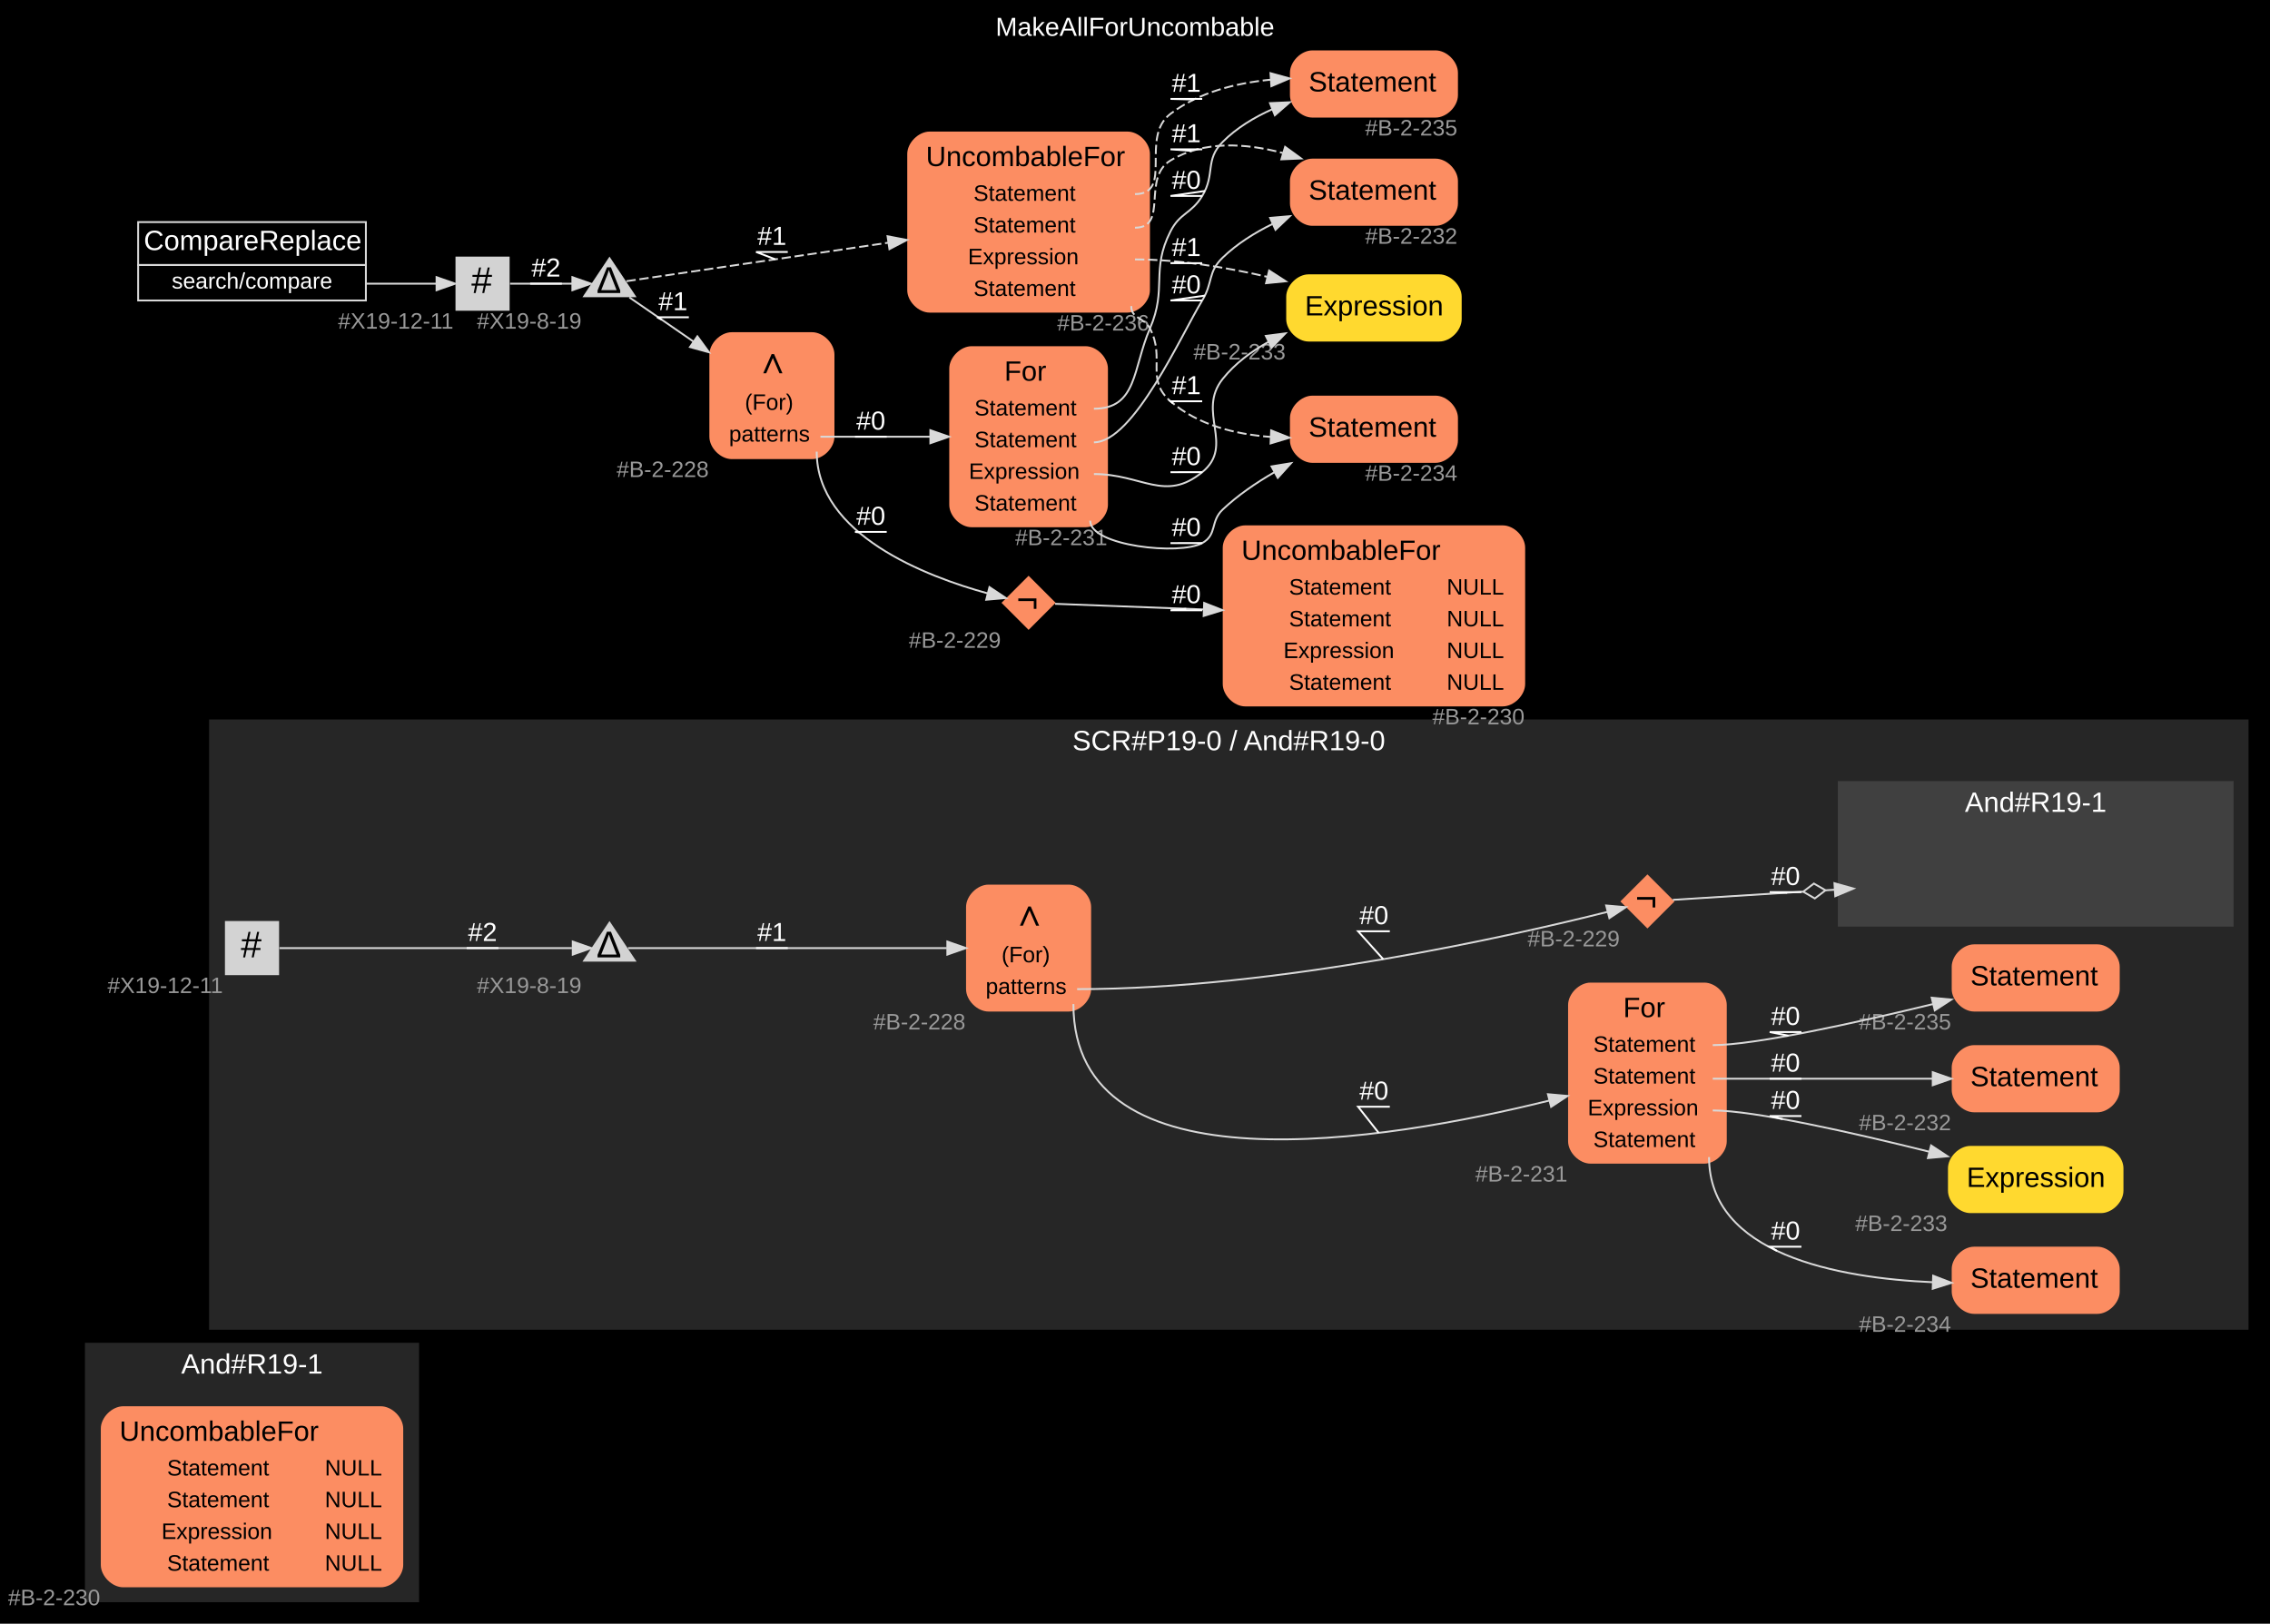
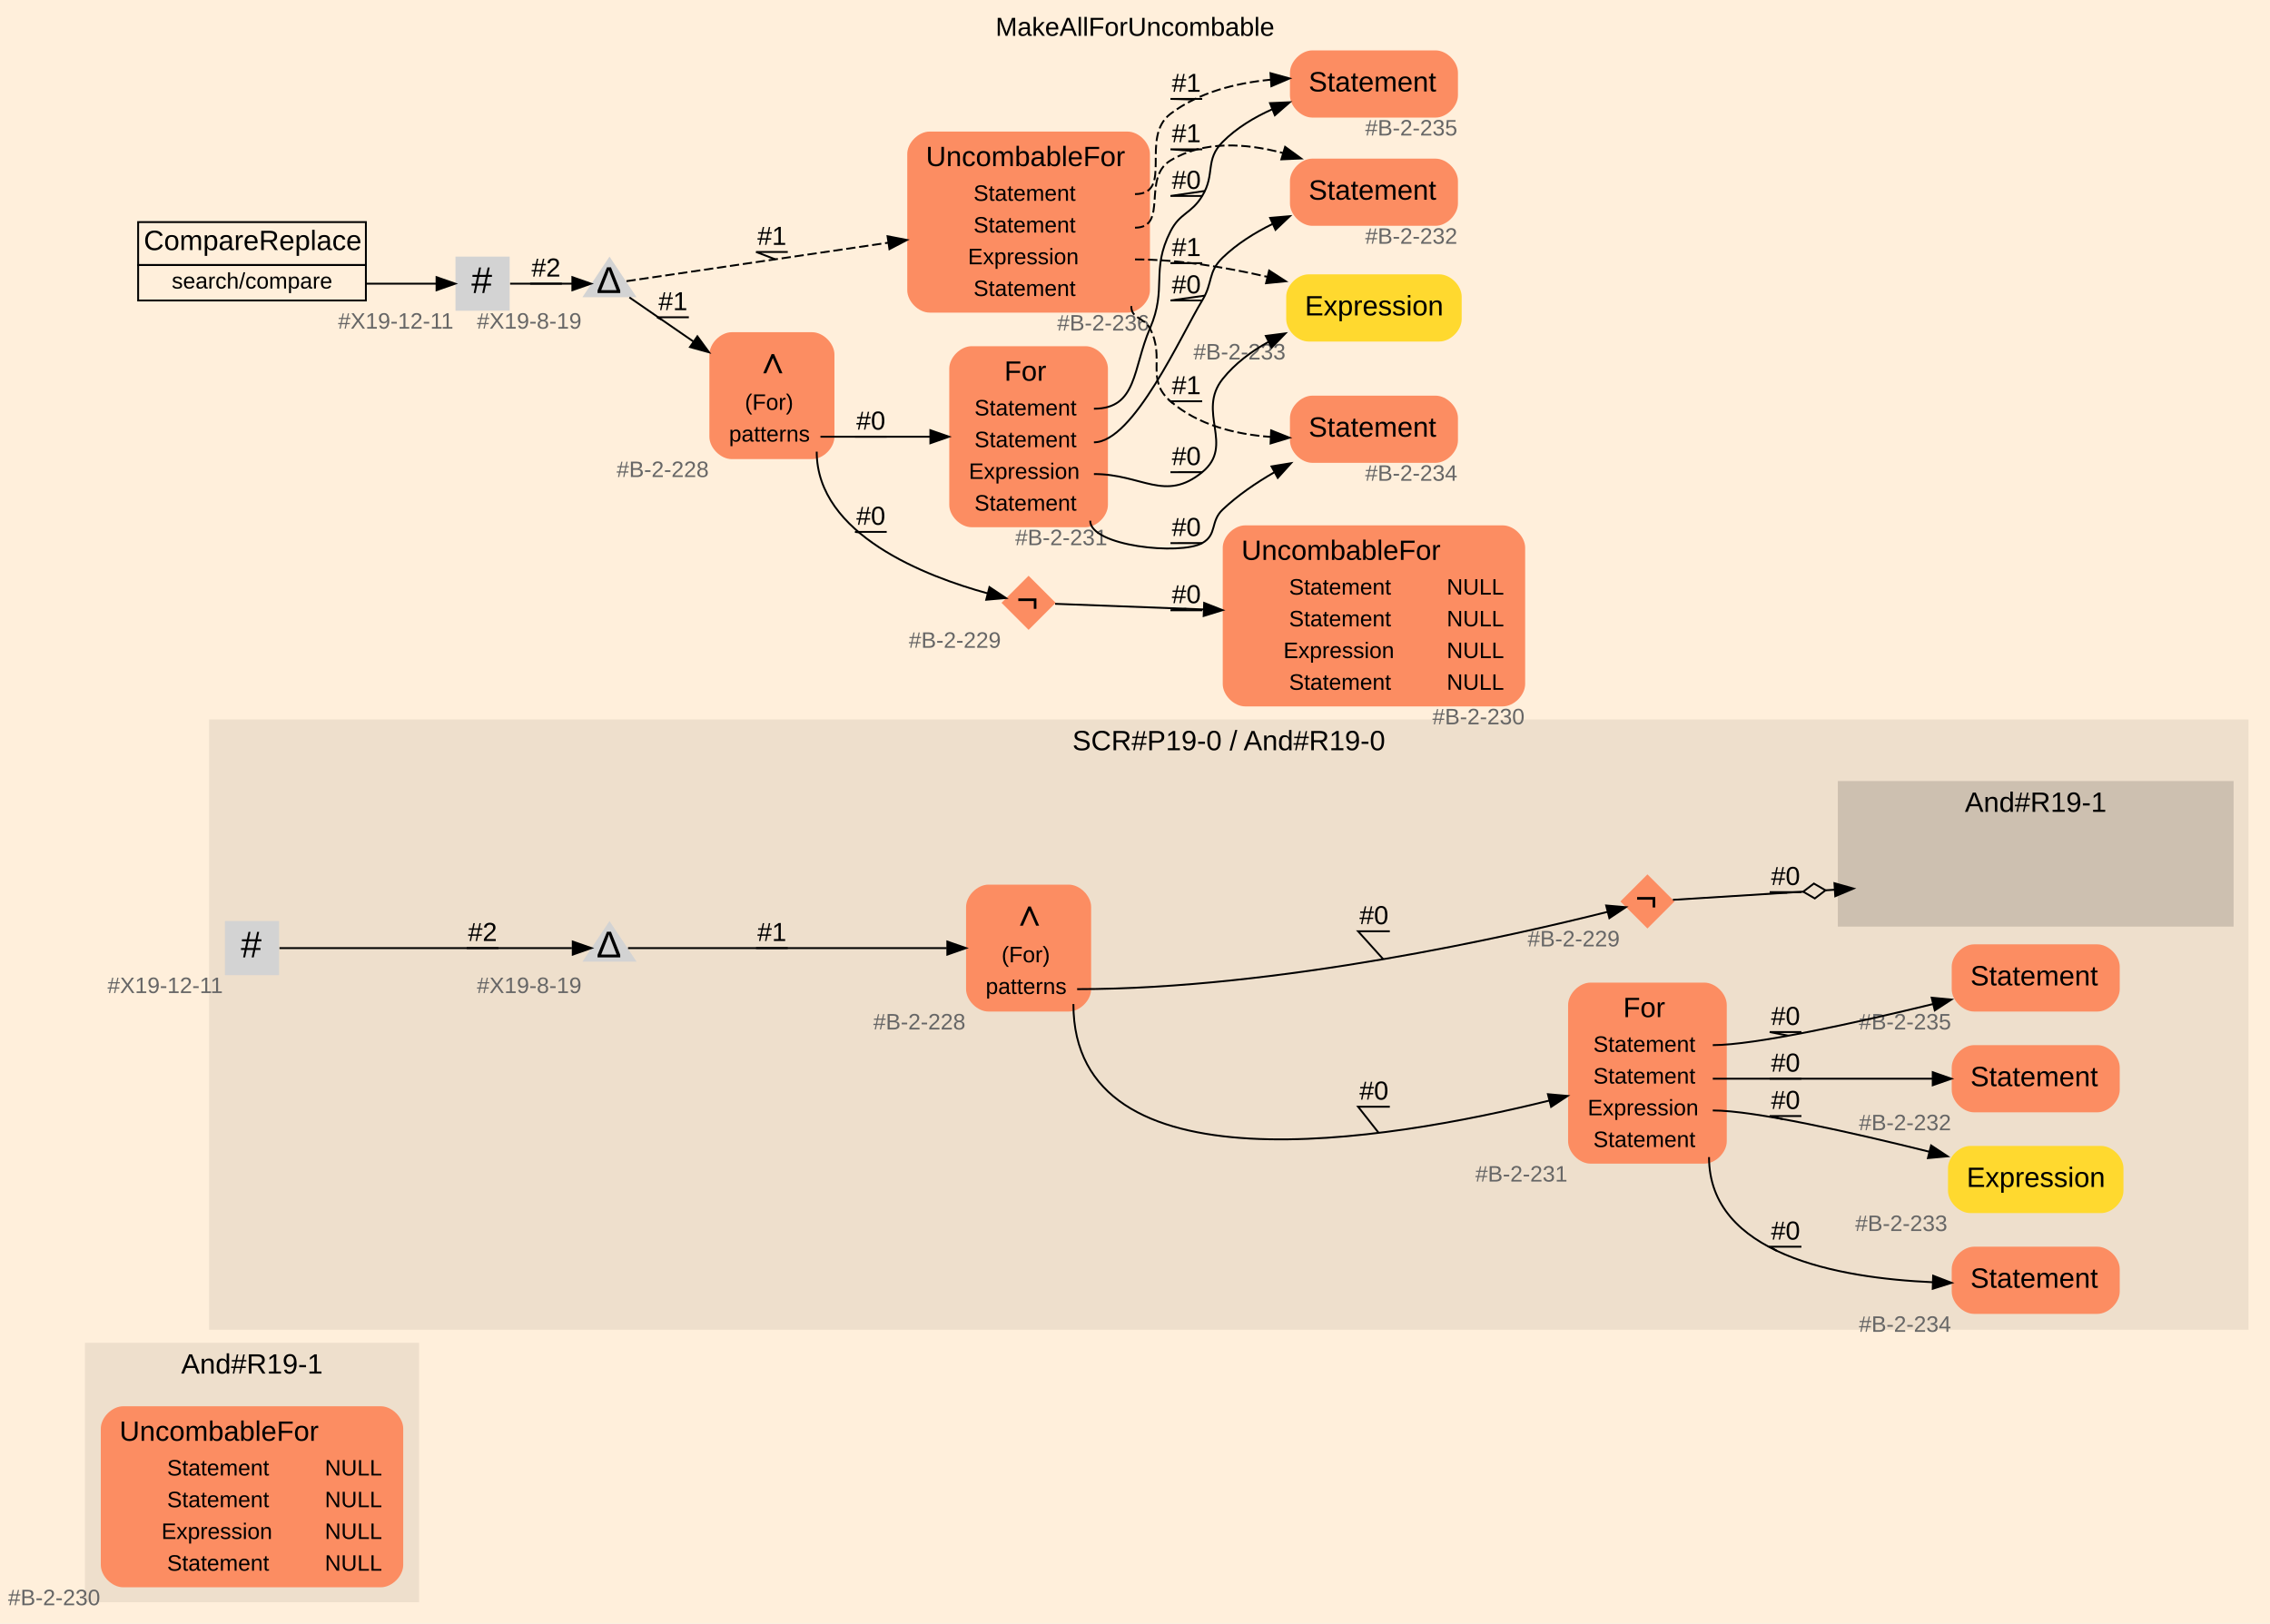
<svg xmlns="http://www.w3.org/2000/svg" width="1216pt" height="870pt" viewBox="0.00 0.00 1216.00 870.00">
  <g id="graph0" class="graph" transform="scale(1 1) rotate(0) translate(4 866)">
-     <polygon fill="#000000" stroke="transparent" points="-4,4 -4,-866 1212,-866 1212,4 -4,4" />
-     <text text-anchor="middle" x="604" y="-846.8" font-family="Arial" font-size="14.00" fill="#ffffff">MakeAllForUncombable</text>
+     <polygon fill="#ffefdb" stroke="transparent" points="-4,4 -4,-866 1212,-866 1212,4 -4,4" />
+     <text text-anchor="middle" x="604" y="-846.8" font-family="Arial" font-size="14.00" fill="#000000">MakeAllForUncombable</text>
    <g id="clust1" class="cluster">
-       <polygon fill="#262626" stroke="#262626" points="42,-8 42,-146 220,-146 220,-8 42,-8" />
-       <text text-anchor="middle" x="131" y="-130" font-family="Arial" font-size="15.00" fill="#ffffff">And#R19-1</text>
+       <polygon fill="#eedfcc" stroke="#eedfcc" points="42,-8 42,-146 220,-146 220,-8 42,-8" />
+       <text text-anchor="middle" x="131" y="-130" font-family="Arial" font-size="15.00" fill="#000000">And#R19-1</text>
    </g>
    <g id="clust2" class="cluster">
-       <polygon fill="#262626" stroke="#262626" points="108.5,-154 108.5,-480 1200,-480 1200,-154 108.5,-154" />
-       <text text-anchor="middle" x="654.25" y="-464" font-family="Arial" font-size="15.00" fill="#ffffff">SCR#P19-0 / And#R19-0</text>
+       <polygon fill="#eedfcc" stroke="#eedfcc" points="108.5,-154 108.5,-480 1200,-480 1200,-154 108.5,-154" />
+       <text text-anchor="middle" x="654.25" y="-464" font-family="Arial" font-size="15.00" fill="#000000">SCR#P19-0 / And#R19-0</text>
    </g>
    <g id="clust3" class="cluster">
-       <polygon fill="#404040" stroke="#404040" points="981,-370 981,-447 1192,-447 1192,-370 981,-370" />
-       <text text-anchor="middle" x="1086.5" y="-431" font-family="Arial" font-size="15.00" fill="#ffffff">And#R19-1</text>
+       <polygon fill="#cdc0b0" stroke="#cdc0b0" points="981,-370 981,-447 1192,-447 1192,-370 981,-370" />
+       <text text-anchor="middle" x="1086.5" y="-431" font-family="Arial" font-size="15.00" fill="#000000">And#R19-1</text>
    </g>
    <g id="node1" class="node">
      <path fill="#fc8d62" stroke="transparent" d="M200,-112.5C200,-112.5 62,-112.5 62,-112.5 56,-112.5 50,-106.5 50,-100.5 50,-100.5 50,-27.5 50,-27.5 50,-21.5 56,-15.5 62,-15.5 62,-15.5 200,-15.5 200,-15.5 206,-15.5 212,-21.5 212,-27.5 212,-27.5 212,-100.5 212,-100.5 212,-106.5 206,-112.5 200,-112.5" />
      <text text-anchor="start" x="60" y="-94" font-family="Arial" font-size="15.00" fill="#000000">UncombableFor</text>
      <text text-anchor="start" x="85.5" y="-75.4" font-family="Arial" font-size="12.00" fill="#000000">Statement</text>
      <text text-anchor="start" x="170" y="-75.4" font-family="Arial" font-size="12.00" fill="#000000">NULL</text>
      <text text-anchor="start" x="85.5" y="-58.4" font-family="Arial" font-size="12.00" fill="#000000">Statement</text>
      <text text-anchor="start" x="170" y="-58.4" font-family="Arial" font-size="12.00" fill="#000000">NULL</text>
      <text text-anchor="start" x="82.5" y="-41.4" font-family="Arial" font-size="12.00" fill="#000000">Expression</text>
      <text text-anchor="start" x="170" y="-41.4" font-family="Arial" font-size="12.00" fill="#000000">NULL</text>
      <text text-anchor="start" x="85.5" y="-24.4" font-family="Arial" font-size="12.00" fill="#000000">Statement</text>
      <text text-anchor="start" x="170" y="-24.4" font-family="Arial" font-size="12.00" fill="#000000">NULL</text>
-       <text text-anchor="middle" x="25" y="-5.9" font-family="Arial" font-size="12.00" fill="#999999">#B-2-230</text>
+       <text text-anchor="middle" x="25" y="-5.9" font-family="Arial" font-size="12.00" fill="#666666">#B-2-230</text>
    </g>
    <g id="node2" class="node">
      <path fill="#fc8d62" stroke="transparent" d="M1119.5,-360C1119.5,-360 1053.5,-360 1053.5,-360 1047.5,-360 1041.5,-354 1041.5,-348 1041.5,-348 1041.5,-336 1041.5,-336 1041.5,-330 1047.5,-324 1053.5,-324 1053.5,-324 1119.5,-324 1119.5,-324 1125.5,-324 1131.5,-330 1131.5,-336 1131.5,-336 1131.5,-348 1131.5,-348 1131.5,-354 1125.5,-360 1119.5,-360" />
      <text text-anchor="start" x="1051.5" y="-338" font-family="Arial" font-size="15.00" fill="#000000">Statement</text>
-       <text text-anchor="middle" x="1016.5" y="-314.4" font-family="Arial" font-size="12.00" fill="#999999">#B-2-235</text>
+       <text text-anchor="middle" x="1016.5" y="-314.4" font-family="Arial" font-size="12.00" fill="#666666">#B-2-235</text>
    </g>
    <g id="node3" class="node">
-       <path fill="#fc8d62" stroke="transparent" d="M1119.5,-306C1119.5,-306 1053.5,-306 1053.5,-306 1047.5,-306 1041.5,-300 1041.5,-294 1041.5,-294 1041.5,-282 1041.5,-282 1041.5,-276 1047.5,-270 1053.5,-270 1053.5,-270 1119.5,-270 1119.5,-270 1125.5,-270 1131.5,-276 1131.5,-282 1131.5,-282 1131.5,-294 1131.5,-294 1131.5,-300 1125.5,-306 1119.5,-306" />
-       <text text-anchor="start" x="1051.5" y="-284" font-family="Arial" font-size="15.00" fill="#000000">Statement</text>
-       <text text-anchor="middle" x="1016.5" y="-260.4" font-family="Arial" font-size="12.00" fill="#999999">#B-2-232</text>
+       <polygon fill="#d3d3d3" stroke="#000000" stroke-width="0" points="322.5,-372.5 308,-350.75 337,-350.75 322.5,-372.5" />
+       <text text-anchor="start" x="315.5" y="-353" font-family="Arial" font-size="20.00" fill="#000000">Δ</text>
+       <text text-anchor="middle" x="279.5" y="-333.9" font-family="Arial" font-size="12.00" fill="#666666">#X19-8-19</text>
    </g>
    <g id="node4" class="node">
      <path fill="#fc8d62" stroke="transparent" d="M568.5,-392C568.5,-392 525.5,-392 525.5,-392 519.5,-392 513.5,-386 513.5,-380 513.5,-380 513.5,-336 513.5,-336 513.5,-330 519.5,-324 525.5,-324 525.5,-324 568.5,-324 568.5,-324 574.5,-324 580.5,-330 580.5,-336 580.5,-336 580.5,-380 580.5,-380 580.5,-386 574.5,-392 568.5,-392" />
      <text text-anchor="start" x="537.5" y="-370" font-family="Arial" font-size="20.00" fill="#000000">∧</text>
      <text text-anchor="start" x="532.5" y="-350.4" font-family="Arial" font-size="12.00" fill="#000000">(For)</text>
      <text text-anchor="start" x="524" y="-333.4" font-family="Arial" font-size="12.00" fill="#000000">patterns</text>
-       <text text-anchor="middle" x="488.5" y="-314.4" font-family="Arial" font-size="12.00" fill="#999999">#B-2-228</text>
-     </g>
-     <g id="node6" class="node">
+       <text text-anchor="middle" x="488.5" y="-314.4" font-family="Arial" font-size="12.00" fill="#666666">#B-2-228</text>
+     </g>
+     <g id="edge1" class="edge">
+       <path fill="none" stroke="#000000" d="M332.436,-358C361.792,-358 449.43,-358 503.192,-358" />
+       <polygon fill="#000000" stroke="#000000" points="503.465,-361.5 513.465,-358 503.465,-354.5 503.465,-361.5" />
+       <text text-anchor="middle" x="409.5" y="-361.8" font-family="Arial" font-size="14.00" fill="#000000">#1</text>
+       <polyline fill="none" stroke="#000000" points="418,-358 401,-358 408.473,-358 " />
+     </g>
+     <g id="node7" class="node">
      <path fill="#fc8d62" stroke="transparent" d="M909,-339.5C909,-339.5 848,-339.5 848,-339.5 842,-339.5 836,-333.5 836,-327.5 836,-327.5 836,-254.5 836,-254.5 836,-248.5 842,-242.5 848,-242.5 848,-242.5 909,-242.5 909,-242.5 915,-242.5 921,-248.5 921,-254.5 921,-254.5 921,-327.5 921,-327.5 921,-333.5 915,-339.5 909,-339.5" />
      <text text-anchor="start" x="865.5" y="-321" font-family="Arial" font-size="15.00" fill="#000000">For</text>
      <text text-anchor="start" x="849.5" y="-302.4" font-family="Arial" font-size="12.00" fill="#000000">Statement</text>
      <text text-anchor="start" x="849.5" y="-285.4" font-family="Arial" font-size="12.00" fill="#000000">Statement</text>
      <text text-anchor="start" x="846.5" y="-268.4" font-family="Arial" font-size="12.00" fill="#000000">Expression</text>
      <text text-anchor="start" x="849.5" y="-251.4" font-family="Arial" font-size="12.00" fill="#000000">Statement</text>
-       <text text-anchor="middle" x="811" y="-232.9" font-family="Arial" font-size="12.00" fill="#999999">#B-2-231</text>
-     </g>
-     <g id="edge2" class="edge">
-       <path fill="none" stroke="#d9d9d9" d="M571,-328C571,-226.521 738.121,-254.556 825.956,-276.299" />
-       <polygon fill="#d9d9d9" stroke="#d9d9d9" points="825.19,-279.716 835.743,-278.777 826.908,-272.93 825.19,-279.716" />
-       <text text-anchor="middle" x="732" y="-276.8" font-family="Arial" font-size="14.00" fill="#ffffff">#0</text>
-       <polyline fill="none" stroke="#ffffff" points="740.5,-273 723.5,-273 734.538,-258.984 " />
-     </g>
-     <g id="node7" class="node">
+       <text text-anchor="middle" x="811" y="-232.9" font-family="Arial" font-size="12.00" fill="#666666">#B-2-231</text>
+     </g>
+     <g id="edge3" class="edge">
+       <path fill="none" stroke="#000000" d="M571,-328C571,-226.521 738.121,-254.556 825.956,-276.299" />
+       <polygon fill="#000000" stroke="#000000" points="825.19,-279.716 835.743,-278.777 826.908,-272.93 825.19,-279.716" />
+       <text text-anchor="middle" x="732" y="-276.8" font-family="Arial" font-size="14.00" fill="#000000">#0</text>
+       <polyline fill="none" stroke="#000000" points="740.5,-273 723.5,-273 734.538,-258.984 " />
+     </g>
+     <g id="node8" class="node">
      <polygon fill="#fc8d62" stroke="#000000" stroke-width="0" points="878.5,-397.5 864,-383 878.5,-368.5 893,-383 878.5,-397.5" />
      <text text-anchor="start" x="872" y="-378" font-family="Arial" font-size="20.00" fill="#000000">¬</text>
-       <text text-anchor="middle" x="839" y="-358.9" font-family="Arial" font-size="12.00" fill="#999999">#B-2-229</text>
-     </g>
-     <g id="edge1" class="edge">
-       <path fill="none" stroke="#d9d9d9" d="M573,-336C680.76,-336 807.442,-364.92 857.053,-377.389" />
-       <polygon fill="#d9d9d9" stroke="#d9d9d9" points="856.39,-380.832 866.945,-379.916 858.122,-374.05 856.39,-380.832" />
-       <text text-anchor="middle" x="732" y="-370.8" font-family="Arial" font-size="14.00" fill="#ffffff">#0</text>
-       <polyline fill="none" stroke="#ffffff" points="740.5,-367 723.5,-367 736.983,-352.044 " />
+       <text text-anchor="middle" x="839" y="-358.9" font-family="Arial" font-size="12.00" fill="#666666">#B-2-229</text>
+     </g>
+     <g id="edge2" class="edge">
+       <path fill="none" stroke="#000000" d="M573,-336C680.76,-336 807.442,-364.92 857.053,-377.389" />
+       <polygon fill="#000000" stroke="#000000" points="856.39,-380.832 866.945,-379.916 858.122,-374.05 856.39,-380.832" />
+       <text text-anchor="middle" x="732" y="-370.8" font-family="Arial" font-size="14.00" fill="#000000">#0</text>
+       <polyline fill="none" stroke="#000000" points="740.5,-367 723.5,-367 736.983,-352.044 " />
    </g>
    <g id="node5" class="node">
-       <polygon fill="#d3d3d3" stroke="#000000" stroke-width="0" points="145.5,-372.5 116.5,-372.5 116.5,-343.5 145.5,-343.5 145.5,-372.5" />
-       <text text-anchor="start" x="125" y="-353" font-family="Arial" font-size="20.00" fill="#000000">#</text>
-       <text text-anchor="middle" x="84.5" y="-333.9" font-family="Arial" font-size="12.00" fill="#999999">#X19-12-11</text>
-     </g>
-     <g id="node9" class="node">
-       <polygon fill="#d3d3d3" stroke="#000000" stroke-width="0" points="322.5,-372.5 308,-350.75 337,-350.75 322.5,-372.5" />
-       <text text-anchor="start" x="315.5" y="-353" font-family="Arial" font-size="20.00" fill="#000000">Δ</text>
-       <text text-anchor="middle" x="279.5" y="-333.9" font-family="Arial" font-size="12.00" fill="#999999">#X19-8-19</text>
-     </g>
-     <g id="edge3" class="edge">
-       <path fill="none" stroke="#d9d9d9" d="M145.709,-358C179.68,-358 263.642,-358 302.356,-358" />
-       <polygon fill="#d9d9d9" stroke="#d9d9d9" points="302.813,-361.5 312.812,-358 302.812,-354.5 302.813,-361.5" />
-       <text text-anchor="middle" x="254.5" y="-361.8" font-family="Arial" font-size="14.00" fill="#ffffff">#2</text>
-       <polyline fill="none" stroke="#ffffff" points="263,-358 246,-358 254.357,-358 " />
-     </g>
-     <g id="edge4" class="edge">
-       <path fill="none" stroke="#d9d9d9" d="M913.5,-306C936.079,-306 989.89,-317.902 1031.551,-328.019" />
-       <polygon fill="#d9d9d9" stroke="#d9d9d9" points="1030.768,-331.431 1041.314,-330.411 1032.434,-324.632 1030.768,-331.431" />
-       <text text-anchor="middle" x="952.5" y="-316.8" font-family="Arial" font-size="14.00" fill="#ffffff">#0</text>
-       <polyline fill="none" stroke="#ffffff" points="961,-313 944,-313 954.052,-311.062 " />
-     </g>
-     <g id="edge5" class="edge">
-       <path fill="none" stroke="#d9d9d9" d="M913.5,-288C952.831,-288 997.193,-288 1031.146,-288" />
-       <polygon fill="#d9d9d9" stroke="#d9d9d9" points="1031.332,-291.5 1041.332,-288 1031.332,-284.5 1031.332,-291.5" />
-       <text text-anchor="middle" x="952.5" y="-291.8" font-family="Arial" font-size="14.00" fill="#ffffff">#0</text>
-       <polyline fill="none" stroke="#ffffff" points="961,-288 944,-288 952.336,-288 " />
-     </g>
-     <g id="node8" class="node">
      <path fill="#ffd92f" stroke="transparent" d="M1121.5,-252C1121.5,-252 1051.5,-252 1051.5,-252 1045.5,-252 1039.5,-246 1039.5,-240 1039.5,-240 1039.5,-228 1039.5,-228 1039.5,-222 1045.5,-216 1051.5,-216 1051.5,-216 1121.5,-216 1121.5,-216 1127.5,-216 1133.5,-222 1133.5,-228 1133.5,-228 1133.5,-240 1133.5,-240 1133.5,-246 1127.5,-252 1121.5,-252" />
      <text text-anchor="start" x="1049.5" y="-230" font-family="Arial" font-size="15.00" fill="#000000">Expression</text>
-       <text text-anchor="middle" x="1014.5" y="-206.4" font-family="Arial" font-size="12.00" fill="#999999">#B-2-233</text>
-     </g>
-     <g id="edge6" class="edge">
-       <path fill="none" stroke="#d9d9d9" d="M913.5,-271C935.75,-271 988.228,-259.149 1029.592,-248.861" />
-       <polygon fill="#d9d9d9" stroke="#d9d9d9" points="1030.457,-252.252 1039.304,-246.423 1028.753,-245.463 1030.457,-252.252" />
-       <text text-anchor="middle" x="952.5" y="-271.8" font-family="Arial" font-size="14.00" fill="#ffffff">#0</text>
-       <polyline fill="none" stroke="#ffffff" points="961,-268 944,-268 950.947,-266.375 " />
-     </g>
-     <g id="node10" class="node">
+       <text text-anchor="middle" x="1014.5" y="-206.4" font-family="Arial" font-size="12.00" fill="#666666">#B-2-233</text>
+     </g>
+     <g id="node6" class="node">
      <path fill="#fc8d62" stroke="transparent" d="M1119.5,-198C1119.5,-198 1053.5,-198 1053.5,-198 1047.5,-198 1041.5,-192 1041.5,-186 1041.5,-186 1041.5,-174 1041.5,-174 1041.5,-168 1047.5,-162 1053.5,-162 1053.5,-162 1119.5,-162 1119.5,-162 1125.5,-162 1131.5,-168 1131.5,-174 1131.5,-174 1131.5,-186 1131.5,-186 1131.5,-192 1125.5,-198 1119.5,-198" />
      <text text-anchor="start" x="1051.5" y="-176" font-family="Arial" font-size="15.00" fill="#000000">Statement</text>
-       <text text-anchor="middle" x="1016.5" y="-152.4" font-family="Arial" font-size="12.00" fill="#999999">#B-2-234</text>
+       <text text-anchor="middle" x="1016.5" y="-152.4" font-family="Arial" font-size="12.00" fill="#666666">#B-2-234</text>
+     </g>
+     <g id="edge4" class="edge">
+       <path fill="none" stroke="#000000" d="M913.5,-306C936.079,-306 989.89,-317.902 1031.551,-328.019" />
+       <polygon fill="#000000" stroke="#000000" points="1030.768,-331.431 1041.314,-330.411 1032.434,-324.632 1030.768,-331.431" />
+       <text text-anchor="middle" x="952.5" y="-316.8" font-family="Arial" font-size="14.00" fill="#000000">#0</text>
+       <polyline fill="none" stroke="#000000" points="961,-313 944,-313 954.052,-311.062 " />
+     </g>
+     <g id="edge6" class="edge">
+       <path fill="none" stroke="#000000" d="M913.5,-271C935.75,-271 988.228,-259.149 1029.592,-248.861" />
+       <polygon fill="#000000" stroke="#000000" points="1030.457,-252.252 1039.304,-246.423 1028.753,-245.463 1030.457,-252.252" />
+       <text text-anchor="middle" x="952.5" y="-271.8" font-family="Arial" font-size="14.00" fill="#000000">#0</text>
+       <polyline fill="none" stroke="#000000" points="961,-268 944,-268 950.947,-266.375 " />
    </g>
    <g id="edge7" class="edge">
-       <path fill="none" stroke="#d9d9d9" d="M911.5,-246C911.5,-193.945 980.127,-181.204 1031.429,-178.952" />
-       <polygon fill="#d9d9d9" stroke="#d9d9d9" points="1031.55,-182.45 1041.433,-178.633 1031.327,-175.453 1031.55,-182.45" />
-       <text text-anchor="middle" x="952.5" y="-201.8" font-family="Arial" font-size="14.00" fill="#ffffff">#0</text>
-       <polyline fill="none" stroke="#ffffff" points="961,-198 944,-198 947.885,-195.744 " />
+       <path fill="none" stroke="#000000" d="M911.5,-246C911.5,-193.945 980.127,-181.204 1031.429,-178.952" />
+       <polygon fill="#000000" stroke="#000000" points="1031.55,-182.45 1041.433,-178.633 1031.327,-175.453 1031.55,-182.45" />
+       <text text-anchor="middle" x="952.5" y="-201.8" font-family="Arial" font-size="14.00" fill="#000000">#0</text>
+       <polyline fill="none" stroke="#000000" points="961,-198 944,-198 947.885,-195.744 " />
+     </g>
+     <g id="node10" class="node">
+       <path fill="#fc8d62" stroke="transparent" d="M1119.5,-306C1119.5,-306 1053.5,-306 1053.5,-306 1047.5,-306 1041.5,-300 1041.5,-294 1041.5,-294 1041.5,-282 1041.5,-282 1041.5,-276 1047.5,-270 1053.5,-270 1053.5,-270 1119.5,-270 1119.5,-270 1125.5,-270 1131.5,-276 1131.5,-282 1131.5,-282 1131.5,-294 1131.5,-294 1131.5,-300 1125.5,-306 1119.5,-306" />
+       <text text-anchor="start" x="1051.5" y="-284" font-family="Arial" font-size="15.00" fill="#000000">Statement</text>
+       <text text-anchor="middle" x="1016.5" y="-260.4" font-family="Arial" font-size="12.00" fill="#666666">#B-2-232</text>
+     </g>
+     <g id="edge5" class="edge">
+       <path fill="none" stroke="#000000" d="M913.5,-288C952.831,-288 997.193,-288 1031.146,-288" />
+       <polygon fill="#000000" stroke="#000000" points="1031.332,-291.5 1041.332,-288 1031.332,-284.5 1031.332,-291.5" />
+       <text text-anchor="middle" x="952.5" y="-291.8" font-family="Arial" font-size="14.00" fill="#000000">#0</text>
+       <polyline fill="none" stroke="#000000" points="961,-288 944,-288 952.336,-288 " />
    </g>
    <g id="node11" class="node">
</g>
    <g id="edge8" class="edge">
-       <path fill="none" stroke="#d9d9d9" d="M892.148,-383.853C907.362,-384.804 933.582,-386.443 961.925,-388.214" />
-       <polygon fill="#d9d9d9" stroke="#d9d9d9" points="978.677,-392.768 988.876,-389.899 979.114,-385.781 978.677,-392.768" />
-       <polyline fill="none" stroke="#d9d9d9" points="978.895,-389.275 973.905,-388.963 " />
-       <polygon fill="none" stroke="#d9d9d9" points="961.928,-388.214 968.166,-384.596 973.905,-388.963 967.667,-392.581 961.928,-388.214" />
-       <text text-anchor="middle" x="952.5" y="-391.8" font-family="Arial" font-size="14.00" fill="#ffffff">#0</text>
-       <polyline fill="none" stroke="#ffffff" points="961,-388 944,-388 953.364,-387.679 " />
+       <path fill="none" stroke="#000000" d="M892.148,-383.853C907.362,-384.804 933.582,-386.443 961.925,-388.214" />
+       <polygon fill="#000000" stroke="#000000" points="978.677,-392.768 988.876,-389.899 979.114,-385.781 978.677,-392.768" />
+       <polyline fill="none" stroke="#000000" points="978.895,-389.275 973.905,-388.963 " />
+       <polygon fill="none" stroke="#000000" points="961.928,-388.214 968.166,-384.596 973.905,-388.963 967.667,-392.581 961.928,-388.214" />
+       <text text-anchor="middle" x="952.5" y="-391.8" font-family="Arial" font-size="14.00" fill="#000000">#0</text>
+       <polyline fill="none" stroke="#000000" points="961,-388 944,-388 953.364,-387.679 " />
+     </g>
+     <g id="node9" class="node">
+       <polygon fill="#d3d3d3" stroke="#000000" stroke-width="0" points="145.5,-372.5 116.5,-372.5 116.5,-343.5 145.5,-343.5 145.5,-372.5" />
+       <text text-anchor="start" x="125" y="-353" font-family="Arial" font-size="20.00" fill="#000000">#</text>
+       <text text-anchor="middle" x="84.5" y="-333.9" font-family="Arial" font-size="12.00" fill="#666666">#X19-12-11</text>
    </g>
    <g id="edge9" class="edge">
-       <path fill="none" stroke="#d9d9d9" d="M332.436,-358C361.792,-358 449.43,-358 503.192,-358" />
-       <polygon fill="#d9d9d9" stroke="#d9d9d9" points="503.465,-361.5 513.465,-358 503.465,-354.5 503.465,-361.5" />
-       <text text-anchor="middle" x="409.5" y="-361.8" font-family="Arial" font-size="14.00" fill="#ffffff">#1</text>
-       <polyline fill="none" stroke="#ffffff" points="418,-358 401,-358 408.473,-358 " />
+       <path fill="none" stroke="#000000" d="M145.709,-358C179.68,-358 263.642,-358 302.356,-358" />
+       <polygon fill="#000000" stroke="#000000" points="302.813,-361.5 312.812,-358 302.812,-354.5 302.813,-361.5" />
+       <text text-anchor="middle" x="254.5" y="-361.8" font-family="Arial" font-size="14.00" fill="#000000">#2</text>
+       <polyline fill="none" stroke="#000000" points="263,-358 246,-358 254.357,-358 " />
    </g>
    <g id="node12" class="node">
-       <polygon fill="#000000" stroke="transparent" points="200,-751 62,-751 62,-701 200,-701 200,-751" />
-       <polygon fill="none" stroke="#d9d9d9" points="70,-724 70,-747 192,-747 192,-724 70,-724" />
-       <text text-anchor="start" x="73" y="-732" font-family="Arial" font-size="15.00" fill="#ffffff">CompareReplace</text>
-       <polygon fill="none" stroke="#d9d9d9" points="70,-705 70,-724 192,-724 192,-705 70,-705" />
-       <text text-anchor="start" x="88" y="-711.4" font-family="Arial" font-size="12.00" fill="#ffffff">search/compare</text>
+       <polygon fill="#ffefdb" stroke="transparent" points="200,-751 62,-751 62,-701 200,-701 200,-751" />
+       <polygon fill="none" stroke="#000000" points="70,-724 70,-747 192,-747 192,-724 70,-724" />
+       <text text-anchor="start" x="73" y="-732" font-family="Arial" font-size="15.00" fill="#000000">CompareReplace</text>
+       <polygon fill="none" stroke="#000000" points="70,-705 70,-724 192,-724 192,-705 70,-705" />
+       <text text-anchor="start" x="88" y="-711.4" font-family="Arial" font-size="12.00" fill="#000000">search/compare</text>
    </g>
    <g id="node13" class="node">
      <polygon fill="#d3d3d3" stroke="#000000" stroke-width="0" points="269,-728.5 240,-728.5 240,-699.5 269,-699.5 269,-728.5" />
      <text text-anchor="start" x="248.5" y="-709" font-family="Arial" font-size="20.00" fill="#000000">#</text>
-       <text text-anchor="middle" x="208" y="-689.9" font-family="Arial" font-size="12.00" fill="#999999">#X19-12-11</text>
+       <text text-anchor="middle" x="208" y="-689.9" font-family="Arial" font-size="12.00" fill="#666666">#X19-12-11</text>
    </g>
    <g id="edge10" class="edge">
-       <path fill="none" stroke="#d9d9d9" d="M192,-714C204.416,-714 218.22,-714 229.69,-714" />
-       <polygon fill="#d9d9d9" stroke="#d9d9d9" points="229.851,-717.5 239.851,-714 229.851,-710.5 229.851,-717.5" />
+       <path fill="none" stroke="#000000" d="M192,-714C204.416,-714 218.22,-714 229.69,-714" />
+       <polygon fill="#000000" stroke="#000000" points="229.851,-717.5 239.851,-714 229.851,-710.5 229.851,-717.5" />
    </g>
    <g id="node14" class="node">
      <polygon fill="#d3d3d3" stroke="#000000" stroke-width="0" points="322.5,-728.5 308,-706.75 337,-706.75 322.5,-728.5" />
      <text text-anchor="start" x="315.5" y="-709" font-family="Arial" font-size="20.00" fill="#000000">Δ</text>
-       <text text-anchor="middle" x="279.5" y="-689.9" font-family="Arial" font-size="12.00" fill="#999999">#X19-8-19</text>
+       <text text-anchor="middle" x="279.5" y="-689.9" font-family="Arial" font-size="12.00" fill="#666666">#X19-8-19</text>
    </g>
    <g id="edge11" class="edge">
-       <path fill="none" stroke="#d9d9d9" d="M269.255,-714C278.996,-714 291.879,-714 302.533,-714" />
-       <polygon fill="#d9d9d9" stroke="#d9d9d9" points="302.603,-717.5 312.603,-714 302.603,-710.5 302.603,-717.5" />
-       <text text-anchor="middle" x="288.5" y="-717.8" font-family="Arial" font-size="14.00" fill="#ffffff">#2</text>
-       <polyline fill="none" stroke="#ffffff" points="297,-714 280,-714 288.262,-714 " />
+       <path fill="none" stroke="#000000" d="M269.255,-714C278.996,-714 291.879,-714 302.533,-714" />
+       <polygon fill="#000000" stroke="#000000" points="302.603,-717.5 312.603,-714 302.603,-710.5 302.603,-717.5" />
+       <text text-anchor="middle" x="288.5" y="-717.8" font-family="Arial" font-size="14.00" fill="#000000">#2</text>
+       <polyline fill="none" stroke="#000000" points="297,-714 280,-714 288.262,-714 " />
    </g>
    <g id="node15" class="node">
      <path fill="#fc8d62" stroke="transparent" d="M431,-688C431,-688 388,-688 388,-688 382,-688 376,-682 376,-676 376,-676 376,-632 376,-632 376,-626 382,-620 388,-620 388,-620 431,-620 431,-620 437,-620 443,-626 443,-632 443,-632 443,-676 443,-676 443,-682 437,-688 431,-688" />
      <text text-anchor="start" x="400" y="-666" font-family="Arial" font-size="20.00" fill="#000000">∧</text>
      <text text-anchor="start" x="395" y="-646.4" font-family="Arial" font-size="12.00" fill="#000000">(For)</text>
      <text text-anchor="start" x="386.5" y="-629.4" font-family="Arial" font-size="12.00" fill="#000000">patterns</text>
-       <text text-anchor="middle" x="351" y="-610.4" font-family="Arial" font-size="12.00" fill="#999999">#B-2-228</text>
+       <text text-anchor="middle" x="351" y="-610.4" font-family="Arial" font-size="12.00" fill="#666666">#B-2-228</text>
    </g>
    <g id="edge12" class="edge">
-       <path fill="none" stroke="#d9d9d9" d="M333.168,-706.643C341.878,-700.636 354.786,-691.734 367.52,-682.952" />
-       <polygon fill="#d9d9d9" stroke="#d9d9d9" points="369.572,-685.788 375.817,-677.23 365.598,-680.026 369.572,-685.788" />
-       <text text-anchor="middle" x="356.5" y="-699.8" font-family="Arial" font-size="14.00" fill="#ffffff">#1</text>
-       <polyline fill="none" stroke="#ffffff" points="365,-696 348,-696 350.509,-694.683 " />
+       <path fill="none" stroke="#000000" d="M333.168,-706.643C341.878,-700.636 354.786,-691.734 367.52,-682.952" />
+       <polygon fill="#000000" stroke="#000000" points="369.572,-685.788 375.817,-677.23 365.598,-680.026 369.572,-685.788" />
+       <text text-anchor="middle" x="356.5" y="-699.8" font-family="Arial" font-size="14.00" fill="#000000">#1</text>
+       <polyline fill="none" stroke="#000000" points="365,-696 348,-696 350.509,-694.683 " />
    </g>
    <g id="node23" class="node">
      <path fill="#fc8d62" stroke="transparent" d="M600,-795.5C600,-795.5 494,-795.5 494,-795.5 488,-795.5 482,-789.5 482,-783.5 482,-783.5 482,-710.5 482,-710.5 482,-704.5 488,-698.5 494,-698.5 494,-698.5 600,-698.5 600,-698.5 606,-698.5 612,-704.5 612,-710.5 612,-710.5 612,-783.5 612,-783.5 612,-789.5 606,-795.5 600,-795.5" />
      <text text-anchor="start" x="492" y="-777" font-family="Arial" font-size="15.00" fill="#000000">UncombableFor</text>
      <text text-anchor="start" x="517.5" y="-758.4" font-family="Arial" font-size="12.00" fill="#000000">Statement</text>
      <text text-anchor="start" x="517.5" y="-741.4" font-family="Arial" font-size="12.00" fill="#000000">Statement</text>
      <text text-anchor="start" x="514.5" y="-724.4" font-family="Arial" font-size="12.00" fill="#000000">Expression</text>
      <text text-anchor="start" x="517.5" y="-707.4" font-family="Arial" font-size="12.00" fill="#000000">Statement</text>
-       <text text-anchor="middle" x="587" y="-688.9" font-family="Arial" font-size="12.00" fill="#999999">#B-2-236</text>
+       <text text-anchor="middle" x="587" y="-688.9" font-family="Arial" font-size="12.00" fill="#666666">#B-2-236</text>
    </g>
    <g id="edge13" class="edge">
-       <path fill="none" stroke="#d9d9d9" stroke-dasharray="5,2" d="M331.579,-715.335C355.045,-718.784 419.536,-728.264 471.885,-735.958" />
-       <polygon fill="#d9d9d9" stroke="#d9d9d9" points="471.438,-739.43 481.84,-737.422 472.456,-732.505 471.438,-739.43" />
-       <text text-anchor="middle" x="409.5" y="-734.8" font-family="Arial" font-size="14.00" fill="#ffffff">#1</text>
-       <polyline fill="none" stroke="#ffffff" points="418,-731 401,-731 411.307,-727.054 " />
+       <path fill="none" stroke="#000000" stroke-dasharray="5,2" d="M331.579,-715.335C355.045,-718.784 419.536,-728.264 471.885,-735.958" />
+       <polygon fill="#000000" stroke="#000000" points="471.438,-739.43 481.84,-737.422 472.456,-732.505 471.438,-739.43" />
+       <text text-anchor="middle" x="409.5" y="-734.8" font-family="Arial" font-size="14.00" fill="#000000">#1</text>
+       <polyline fill="none" stroke="#000000" points="418,-731 401,-731 411.307,-727.054 " />
    </g>
    <g id="node16" class="node">
      <polygon fill="#fc8d62" stroke="#000000" stroke-width="0" points="547,-557.5 532.5,-543 547,-528.5 561.5,-543 547,-557.5" />
      <text text-anchor="start" x="540.5" y="-538" font-family="Arial" font-size="20.00" fill="#000000">¬</text>
-       <text text-anchor="middle" x="507.5" y="-518.9" font-family="Arial" font-size="12.00" fill="#999999">#B-2-229</text>
+       <text text-anchor="middle" x="507.5" y="-518.9" font-family="Arial" font-size="12.00" fill="#666666">#B-2-229</text>
    </g>
    <g id="edge14" class="edge">
-       <path fill="none" stroke="#d9d9d9" d="M433.5,-624C433.5,-579.438 492.184,-557.081 525.158,-548.036" />
-       <polygon fill="#d9d9d9" stroke="#d9d9d9" points="526.033,-551.425 534.854,-545.556 524.298,-544.643 526.033,-551.425" />
-       <text text-anchor="middle" x="462.5" y="-584.8" font-family="Arial" font-size="14.00" fill="#ffffff">#0</text>
-       <polyline fill="none" stroke="#ffffff" points="471,-581 454,-581 456.111,-580.747 " />
+       <path fill="none" stroke="#000000" d="M433.5,-624C433.5,-579.438 492.184,-557.081 525.158,-548.036" />
+       <polygon fill="#000000" stroke="#000000" points="526.033,-551.425 534.854,-545.556 524.298,-544.643 526.033,-551.425" />
+       <text text-anchor="middle" x="462.5" y="-584.8" font-family="Arial" font-size="14.00" fill="#000000">#0</text>
+       <polyline fill="none" stroke="#000000" points="471,-581 454,-581 456.111,-580.747 " />
    </g>
    <g id="node18" class="node">
      <path fill="#fc8d62" stroke="transparent" d="M577.5,-680.5C577.5,-680.5 516.5,-680.5 516.5,-680.5 510.5,-680.5 504.5,-674.5 504.5,-668.5 504.5,-668.5 504.5,-595.5 504.5,-595.5 504.5,-589.5 510.5,-583.5 516.5,-583.5 516.5,-583.5 577.5,-583.5 577.5,-583.5 583.5,-583.5 589.5,-589.5 589.5,-595.5 589.5,-595.5 589.5,-668.5 589.5,-668.5 589.5,-674.5 583.5,-680.5 577.5,-680.5" />
      <text text-anchor="start" x="534" y="-662" font-family="Arial" font-size="15.00" fill="#000000">For</text>
      <text text-anchor="start" x="518" y="-643.4" font-family="Arial" font-size="12.00" fill="#000000">Statement</text>
      <text text-anchor="start" x="518" y="-626.4" font-family="Arial" font-size="12.00" fill="#000000">Statement</text>
      <text text-anchor="start" x="515" y="-609.4" font-family="Arial" font-size="12.00" fill="#000000">Expression</text>
      <text text-anchor="start" x="518" y="-592.4" font-family="Arial" font-size="12.00" fill="#000000">Statement</text>
-       <text text-anchor="middle" x="564.5" y="-573.9" font-family="Arial" font-size="12.00" fill="#999999">#B-2-231</text>
+       <text text-anchor="middle" x="564.5" y="-573.9" font-family="Arial" font-size="12.00" fill="#666666">#B-2-231</text>
    </g>
    <g id="edge15" class="edge">
-       <path fill="none" stroke="#d9d9d9" d="M435.5,-632C454.691,-632 475.741,-632 494.331,-632" />
-       <polygon fill="#d9d9d9" stroke="#d9d9d9" points="494.378,-635.5 504.378,-632 494.378,-628.5 494.378,-635.5" />
-       <text text-anchor="middle" x="462.5" y="-635.8" font-family="Arial" font-size="14.00" fill="#ffffff">#0</text>
-       <polyline fill="none" stroke="#ffffff" points="471,-632 454,-632 462.331,-632 " />
+       <path fill="none" stroke="#000000" d="M435.5,-632C454.691,-632 475.741,-632 494.331,-632" />
+       <polygon fill="#000000" stroke="#000000" points="494.378,-635.5 504.378,-632 494.378,-628.5 494.378,-635.5" />
+       <text text-anchor="middle" x="462.5" y="-635.8" font-family="Arial" font-size="14.00" fill="#000000">#0</text>
+       <polyline fill="none" stroke="#000000" points="471,-632 454,-632 462.331,-632 " />
    </g>
    <g id="node17" class="node">
      <path fill="#fc8d62" stroke="transparent" d="M801,-584.5C801,-584.5 663,-584.5 663,-584.5 657,-584.5 651,-578.5 651,-572.5 651,-572.5 651,-499.5 651,-499.5 651,-493.5 657,-487.5 663,-487.5 663,-487.5 801,-487.5 801,-487.5 807,-487.5 813,-493.5 813,-499.5 813,-499.5 813,-572.5 813,-572.5 813,-578.5 807,-584.5 801,-584.5" />
      <text text-anchor="start" x="661" y="-566" font-family="Arial" font-size="15.00" fill="#000000">UncombableFor</text>
      <text text-anchor="start" x="686.5" y="-547.4" font-family="Arial" font-size="12.00" fill="#000000">Statement</text>
      <text text-anchor="start" x="771" y="-547.4" font-family="Arial" font-size="12.00" fill="#000000">NULL</text>
      <text text-anchor="start" x="686.5" y="-530.4" font-family="Arial" font-size="12.00" fill="#000000">Statement</text>
      <text text-anchor="start" x="771" y="-530.4" font-family="Arial" font-size="12.00" fill="#000000">NULL</text>
      <text text-anchor="start" x="683.5" y="-513.4" font-family="Arial" font-size="12.00" fill="#000000">Expression</text>
      <text text-anchor="start" x="771" y="-513.4" font-family="Arial" font-size="12.00" fill="#000000">NULL</text>
      <text text-anchor="start" x="686.5" y="-496.4" font-family="Arial" font-size="12.00" fill="#000000">Statement</text>
      <text text-anchor="start" x="771" y="-496.4" font-family="Arial" font-size="12.00" fill="#000000">NULL</text>
-       <text text-anchor="middle" x="788" y="-477.9" font-family="Arial" font-size="12.00" fill="#999999">#B-2-230</text>
+       <text text-anchor="middle" x="788" y="-477.9" font-family="Arial" font-size="12.00" fill="#666666">#B-2-230</text>
    </g>
    <g id="edge16" class="edge">
-       <path fill="none" stroke="#d9d9d9" d="M561.21,-542.462C578.693,-541.801 609.883,-540.621 640.868,-539.448" />
-       <polygon fill="#d9d9d9" stroke="#d9d9d9" points="641.043,-542.944 650.904,-539.068 640.778,-535.949 641.043,-542.944" />
-       <text text-anchor="middle" x="631.5" y="-542.8" font-family="Arial" font-size="14.00" fill="#ffffff">#0</text>
-       <polyline fill="none" stroke="#ffffff" points="640,-539 623,-539 631.436,-539.805 " />
+       <path fill="none" stroke="#000000" d="M561.21,-542.462C578.693,-541.801 609.883,-540.621 640.868,-539.448" />
+       <polygon fill="#000000" stroke="#000000" points="641.043,-542.944 650.904,-539.068 640.778,-535.949 641.043,-542.944" />
+       <text text-anchor="middle" x="631.5" y="-542.8" font-family="Arial" font-size="14.00" fill="#000000">#0</text>
+       <polyline fill="none" stroke="#000000" points="640,-539 623,-539 631.436,-539.805 " />
    </g>
    <g id="node19" class="node">
      <path fill="#fc8d62" stroke="transparent" d="M765,-839C765,-839 699,-839 699,-839 693,-839 687,-833 687,-827 687,-827 687,-815 687,-815 687,-809 693,-803 699,-803 699,-803 765,-803 765,-803 771,-803 777,-809 777,-815 777,-815 777,-827 777,-827 777,-833 771,-839 765,-839" />
      <text text-anchor="start" x="697" y="-817" font-family="Arial" font-size="15.00" fill="#000000">Statement</text>
-       <text text-anchor="middle" x="752" y="-793.4" font-family="Arial" font-size="12.00" fill="#999999">#B-2-235</text>
+       <text text-anchor="middle" x="752" y="-793.4" font-family="Arial" font-size="12.00" fill="#666666">#B-2-235</text>
    </g>
    <g id="edge17" class="edge">
-       <path fill="none" stroke="#d9d9d9" d="M582,-647C605.303,-647 602.737,-668.618 612,-690 621.39,-711.676 612.319,-720.93 623,-742 628.124,-752.107 634.114,-751.318 640,-761 647.161,-772.779 641.267,-780.238 651,-790 658.412,-797.434 667.794,-803.118 677.524,-807.454" />
-       <polygon fill="#d9d9d9" stroke="#d9d9d9" points="676.322,-810.743 686.907,-811.211 678.924,-804.245 676.322,-810.743" />
-       <text text-anchor="middle" x="631.5" y="-764.8" font-family="Arial" font-size="14.00" fill="#ffffff">#0</text>
-       <polyline fill="none" stroke="#ffffff" points="640,-761 623,-761 641.453,-763.685 " />
+       <path fill="none" stroke="#000000" d="M582,-647C605.303,-647 602.737,-668.618 612,-690 621.39,-711.676 612.319,-720.93 623,-742 628.124,-752.107 634.114,-751.318 640,-761 647.161,-772.779 641.267,-780.238 651,-790 658.412,-797.434 667.794,-803.118 677.524,-807.454" />
+       <polygon fill="#000000" stroke="#000000" points="676.322,-810.743 686.907,-811.211 678.924,-804.245 676.322,-810.743" />
+       <text text-anchor="middle" x="631.5" y="-764.8" font-family="Arial" font-size="14.00" fill="#000000">#0</text>
+       <polyline fill="none" stroke="#000000" points="640,-761 623,-761 641.453,-763.685 " />
    </g>
    <g id="node20" class="node">
      <path fill="#fc8d62" stroke="transparent" d="M765,-781C765,-781 699,-781 699,-781 693,-781 687,-775 687,-769 687,-769 687,-757 687,-757 687,-751 693,-745 699,-745 699,-745 765,-745 765,-745 771,-745 777,-751 777,-757 777,-757 777,-769 777,-769 777,-775 771,-781 765,-781" />
      <text text-anchor="start" x="697" y="-759" font-family="Arial" font-size="15.00" fill="#000000">Statement</text>
-       <text text-anchor="middle" x="752" y="-735.4" font-family="Arial" font-size="12.00" fill="#999999">#B-2-232</text>
+       <text text-anchor="middle" x="752" y="-735.4" font-family="Arial" font-size="12.00" fill="#666666">#B-2-232</text>
    </g>
    <g id="edge18" class="edge">
-       <path fill="none" stroke="#d9d9d9" d="M582,-629C603.245,-629 628.914,-686.877 640,-705 645.913,-714.666 642.836,-720.142 651,-728 658.611,-735.326 668,-741.245 677.656,-745.983" />
-       <polygon fill="#d9d9d9" stroke="#d9d9d9" points="676.391,-749.252 686.946,-750.171 679.268,-742.87 676.391,-749.252" />
-       <text text-anchor="middle" x="631.5" y="-708.8" font-family="Arial" font-size="14.00" fill="#ffffff">#0</text>
-       <polyline fill="none" stroke="#ffffff" points="640,-705 623,-705 641.443,-707.614 " />
+       <path fill="none" stroke="#000000" d="M582,-629C603.245,-629 628.914,-686.877 640,-705 645.913,-714.666 642.836,-720.142 651,-728 658.611,-735.326 668,-741.245 677.656,-745.983" />
+       <polygon fill="#000000" stroke="#000000" points="676.391,-749.252 686.946,-750.171 679.268,-742.87 676.391,-749.252" />
+       <text text-anchor="middle" x="631.5" y="-708.8" font-family="Arial" font-size="14.00" fill="#000000">#0</text>
+       <polyline fill="none" stroke="#000000" points="640,-705 623,-705 641.443,-707.614 " />
    </g>
    <g id="node21" class="node">
      <path fill="#ffd92f" stroke="transparent" d="M767,-719C767,-719 697,-719 697,-719 691,-719 685,-713 685,-707 685,-707 685,-695 685,-695 685,-689 691,-683 697,-683 697,-683 767,-683 767,-683 773,-683 779,-689 779,-695 779,-695 779,-707 779,-707 779,-713 773,-719 767,-719" />
      <text text-anchor="start" x="695" y="-697" font-family="Arial" font-size="15.00" fill="#000000">Expression</text>
-       <text text-anchor="middle" x="660" y="-673.4" font-family="Arial" font-size="12.00" fill="#999999">#B-2-233</text>
+       <text text-anchor="middle" x="660" y="-673.4" font-family="Arial" font-size="12.00" fill="#666666">#B-2-233</text>
    </g>
    <g id="edge19" class="edge">
-       <path fill="none" stroke="#d9d9d9" d="M582,-612C607.782,-612 620.046,-596.674 640,-613 657.61,-627.409 636.793,-645.227 651,-663 657.541,-671.183 666.258,-677.692 675.55,-682.841" />
-       <polygon fill="#d9d9d9" stroke="#d9d9d9" points="674.075,-686.017 684.583,-687.371 677.213,-679.76 674.075,-686.017" />
-       <text text-anchor="middle" x="631.5" y="-616.8" font-family="Arial" font-size="14.00" fill="#ffffff">#0</text>
-       <polyline fill="none" stroke="#ffffff" points="640,-613 623,-613 640.052,-613.042 " />
+       <path fill="none" stroke="#000000" d="M582,-612C607.782,-612 620.046,-596.674 640,-613 657.61,-627.409 636.793,-645.227 651,-663 657.541,-671.183 666.258,-677.692 675.55,-682.841" />
+       <polygon fill="#000000" stroke="#000000" points="674.075,-686.017 684.583,-687.371 677.213,-679.76 674.075,-686.017" />
+       <text text-anchor="middle" x="631.5" y="-616.8" font-family="Arial" font-size="14.00" fill="#000000">#0</text>
+       <polyline fill="none" stroke="#000000" points="640,-613 623,-613 640.052,-613.042 " />
    </g>
    <g id="node22" class="node">
      <path fill="#fc8d62" stroke="transparent" d="M765,-654C765,-654 699,-654 699,-654 693,-654 687,-648 687,-642 687,-642 687,-630 687,-630 687,-624 693,-618 699,-618 699,-618 765,-618 765,-618 771,-618 777,-624 777,-630 777,-630 777,-642 777,-642 777,-648 771,-654 765,-654" />
      <text text-anchor="start" x="697" y="-632" font-family="Arial" font-size="15.00" fill="#000000">Statement</text>
-       <text text-anchor="middle" x="752" y="-608.4" font-family="Arial" font-size="12.00" fill="#999999">#B-2-234</text>
+       <text text-anchor="middle" x="752" y="-608.4" font-family="Arial" font-size="12.00" fill="#666666">#B-2-234</text>
    </g>
    <g id="edge20" class="edge">
-       <path fill="none" stroke="#d9d9d9" d="M580,-587C580,-573.403 628.14,-568.349 640,-575 648.177,-579.586 644.173,-586.574 651,-593 659.077,-600.603 668.758,-607.252 678.57,-612.904" />
-       <polygon fill="#d9d9d9" stroke="#d9d9d9" points="677.121,-616.1 687.577,-617.813 680.471,-609.954 677.121,-616.1" />
-       <text text-anchor="middle" x="631.5" y="-578.8" font-family="Arial" font-size="14.00" fill="#ffffff">#0</text>
-       <polyline fill="none" stroke="#ffffff" points="640,-575 623,-575 640.048,-575.027 " />
+       <path fill="none" stroke="#000000" d="M580,-587C580,-573.403 628.14,-568.349 640,-575 648.177,-579.586 644.173,-586.574 651,-593 659.077,-600.603 668.758,-607.252 678.57,-612.904" />
+       <polygon fill="#000000" stroke="#000000" points="677.121,-616.1 687.577,-617.813 680.471,-609.954 677.121,-616.1" />
+       <text text-anchor="middle" x="631.5" y="-578.8" font-family="Arial" font-size="14.00" fill="#000000">#0</text>
+       <polyline fill="none" stroke="#000000" points="640,-575 623,-575 640.048,-575.027 " />
    </g>
    <g id="edge21" class="edge">
-       <path fill="none" stroke="#d9d9d9" stroke-dasharray="5,2" d="M604,-762C624.894,-762 606.37,-792.351 623,-805 638.157,-816.528 658.011,-821.509 676.616,-823.292" />
-       <polygon fill="#d9d9d9" stroke="#d9d9d9" points="676.574,-826.797 686.786,-823.975 677.043,-819.813 676.574,-826.797" />
-       <text text-anchor="middle" x="631.5" y="-816.8" font-family="Arial" font-size="14.00" fill="#ffffff">#1</text>
-       <polyline fill="none" stroke="#ffffff" points="640,-813 623,-813 635.558,-812.668 " />
+       <path fill="none" stroke="#000000" stroke-dasharray="5,2" d="M604,-762C624.894,-762 606.37,-792.351 623,-805 638.157,-816.528 658.011,-821.509 676.616,-823.292" />
+       <polygon fill="#000000" stroke="#000000" points="676.574,-826.797 686.786,-823.975 677.043,-819.813 676.574,-826.797" />
+       <text text-anchor="middle" x="631.5" y="-816.8" font-family="Arial" font-size="14.00" fill="#000000">#1</text>
+       <polyline fill="none" stroke="#000000" points="640,-813 623,-813 635.558,-812.668 " />
    </g>
    <g id="edge22" class="edge">
-       <path fill="none" stroke="#d9d9d9" stroke-dasharray="5,2" d="M604,-744C622.092,-744 607.507,-770.658 623,-780 640.89,-790.787 663.322,-789.296 683.178,-784.031" />
-       <polygon fill="#d9d9d9" stroke="#d9d9d9" points="684.419,-787.313 692.987,-781.081 682.403,-780.609 684.419,-787.313" />
-       <text text-anchor="middle" x="631.5" y="-789.8" font-family="Arial" font-size="14.00" fill="#ffffff">#1</text>
-       <polyline fill="none" stroke="#ffffff" points="640,-786 623,-786 634.404,-785.125 " />
+       <path fill="none" stroke="#000000" stroke-dasharray="5,2" d="M604,-744C622.092,-744 607.507,-770.658 623,-780 640.89,-790.787 663.322,-789.296 683.178,-784.031" />
+       <polygon fill="#000000" stroke="#000000" points="684.419,-787.313 692.987,-781.081 682.403,-780.609 684.419,-787.313" />
+       <text text-anchor="middle" x="631.5" y="-789.8" font-family="Arial" font-size="14.00" fill="#000000">#1</text>
+       <polyline fill="none" stroke="#000000" points="640,-786 623,-786 634.404,-785.125 " />
    </g>
    <g id="edge23" class="edge">
-       <path fill="none" stroke="#d9d9d9" stroke-dasharray="5,2" d="M604,-727C627.499,-727 652.948,-722.74 674.917,-717.668" />
-       <polygon fill="#d9d9d9" stroke="#d9d9d9" points="675.848,-721.044 684.747,-715.293 674.204,-714.24 675.848,-721.044" />
-       <text text-anchor="middle" x="631.5" y="-728.8" font-family="Arial" font-size="14.00" fill="#ffffff">#1</text>
-       <polyline fill="none" stroke="#ffffff" points="640,-725 623,-725 630.405,-725.447 " />
+       <path fill="none" stroke="#000000" stroke-dasharray="5,2" d="M604,-727C627.499,-727 652.948,-722.74 674.917,-717.668" />
+       <polygon fill="#000000" stroke="#000000" points="675.848,-721.044 684.747,-715.293 674.204,-714.24 675.848,-721.044" />
+       <text text-anchor="middle" x="631.5" y="-728.8" font-family="Arial" font-size="14.00" fill="#000000">#1</text>
+       <polyline fill="none" stroke="#000000" points="640,-725 623,-725 630.405,-725.447 " />
    </g>
    <g id="edge24" class="edge">
-       <path fill="none" stroke="#d9d9d9" stroke-dasharray="5,2" d="M602,-702C602,-695.058 608.764,-696.142 612,-690 620.393,-674.066 609.417,-662.825 623,-651 637.594,-638.295 657.704,-633.296 676.681,-631.894" />
-       <polygon fill="#d9d9d9" stroke="#d9d9d9" points="676.922,-635.386 686.764,-631.462 676.623,-628.393 676.922,-635.386" />
-       <text text-anchor="middle" x="631.5" y="-654.8" font-family="Arial" font-size="14.00" fill="#ffffff">#1</text>
-       <polyline fill="none" stroke="#ffffff" points="640,-651 623,-651 624.384,-649.831 " />
+       <path fill="none" stroke="#000000" stroke-dasharray="5,2" d="M602,-702C602,-695.058 608.764,-696.142 612,-690 620.393,-674.066 609.417,-662.825 623,-651 637.594,-638.295 657.704,-633.296 676.681,-631.894" />
+       <polygon fill="#000000" stroke="#000000" points="676.922,-635.386 686.764,-631.462 676.623,-628.393 676.922,-635.386" />
+       <text text-anchor="middle" x="631.5" y="-654.8" font-family="Arial" font-size="14.00" fill="#000000">#1</text>
+       <polyline fill="none" stroke="#000000" points="640,-651 623,-651 624.384,-649.831 " />
    </g>
  </g>
</svg>
